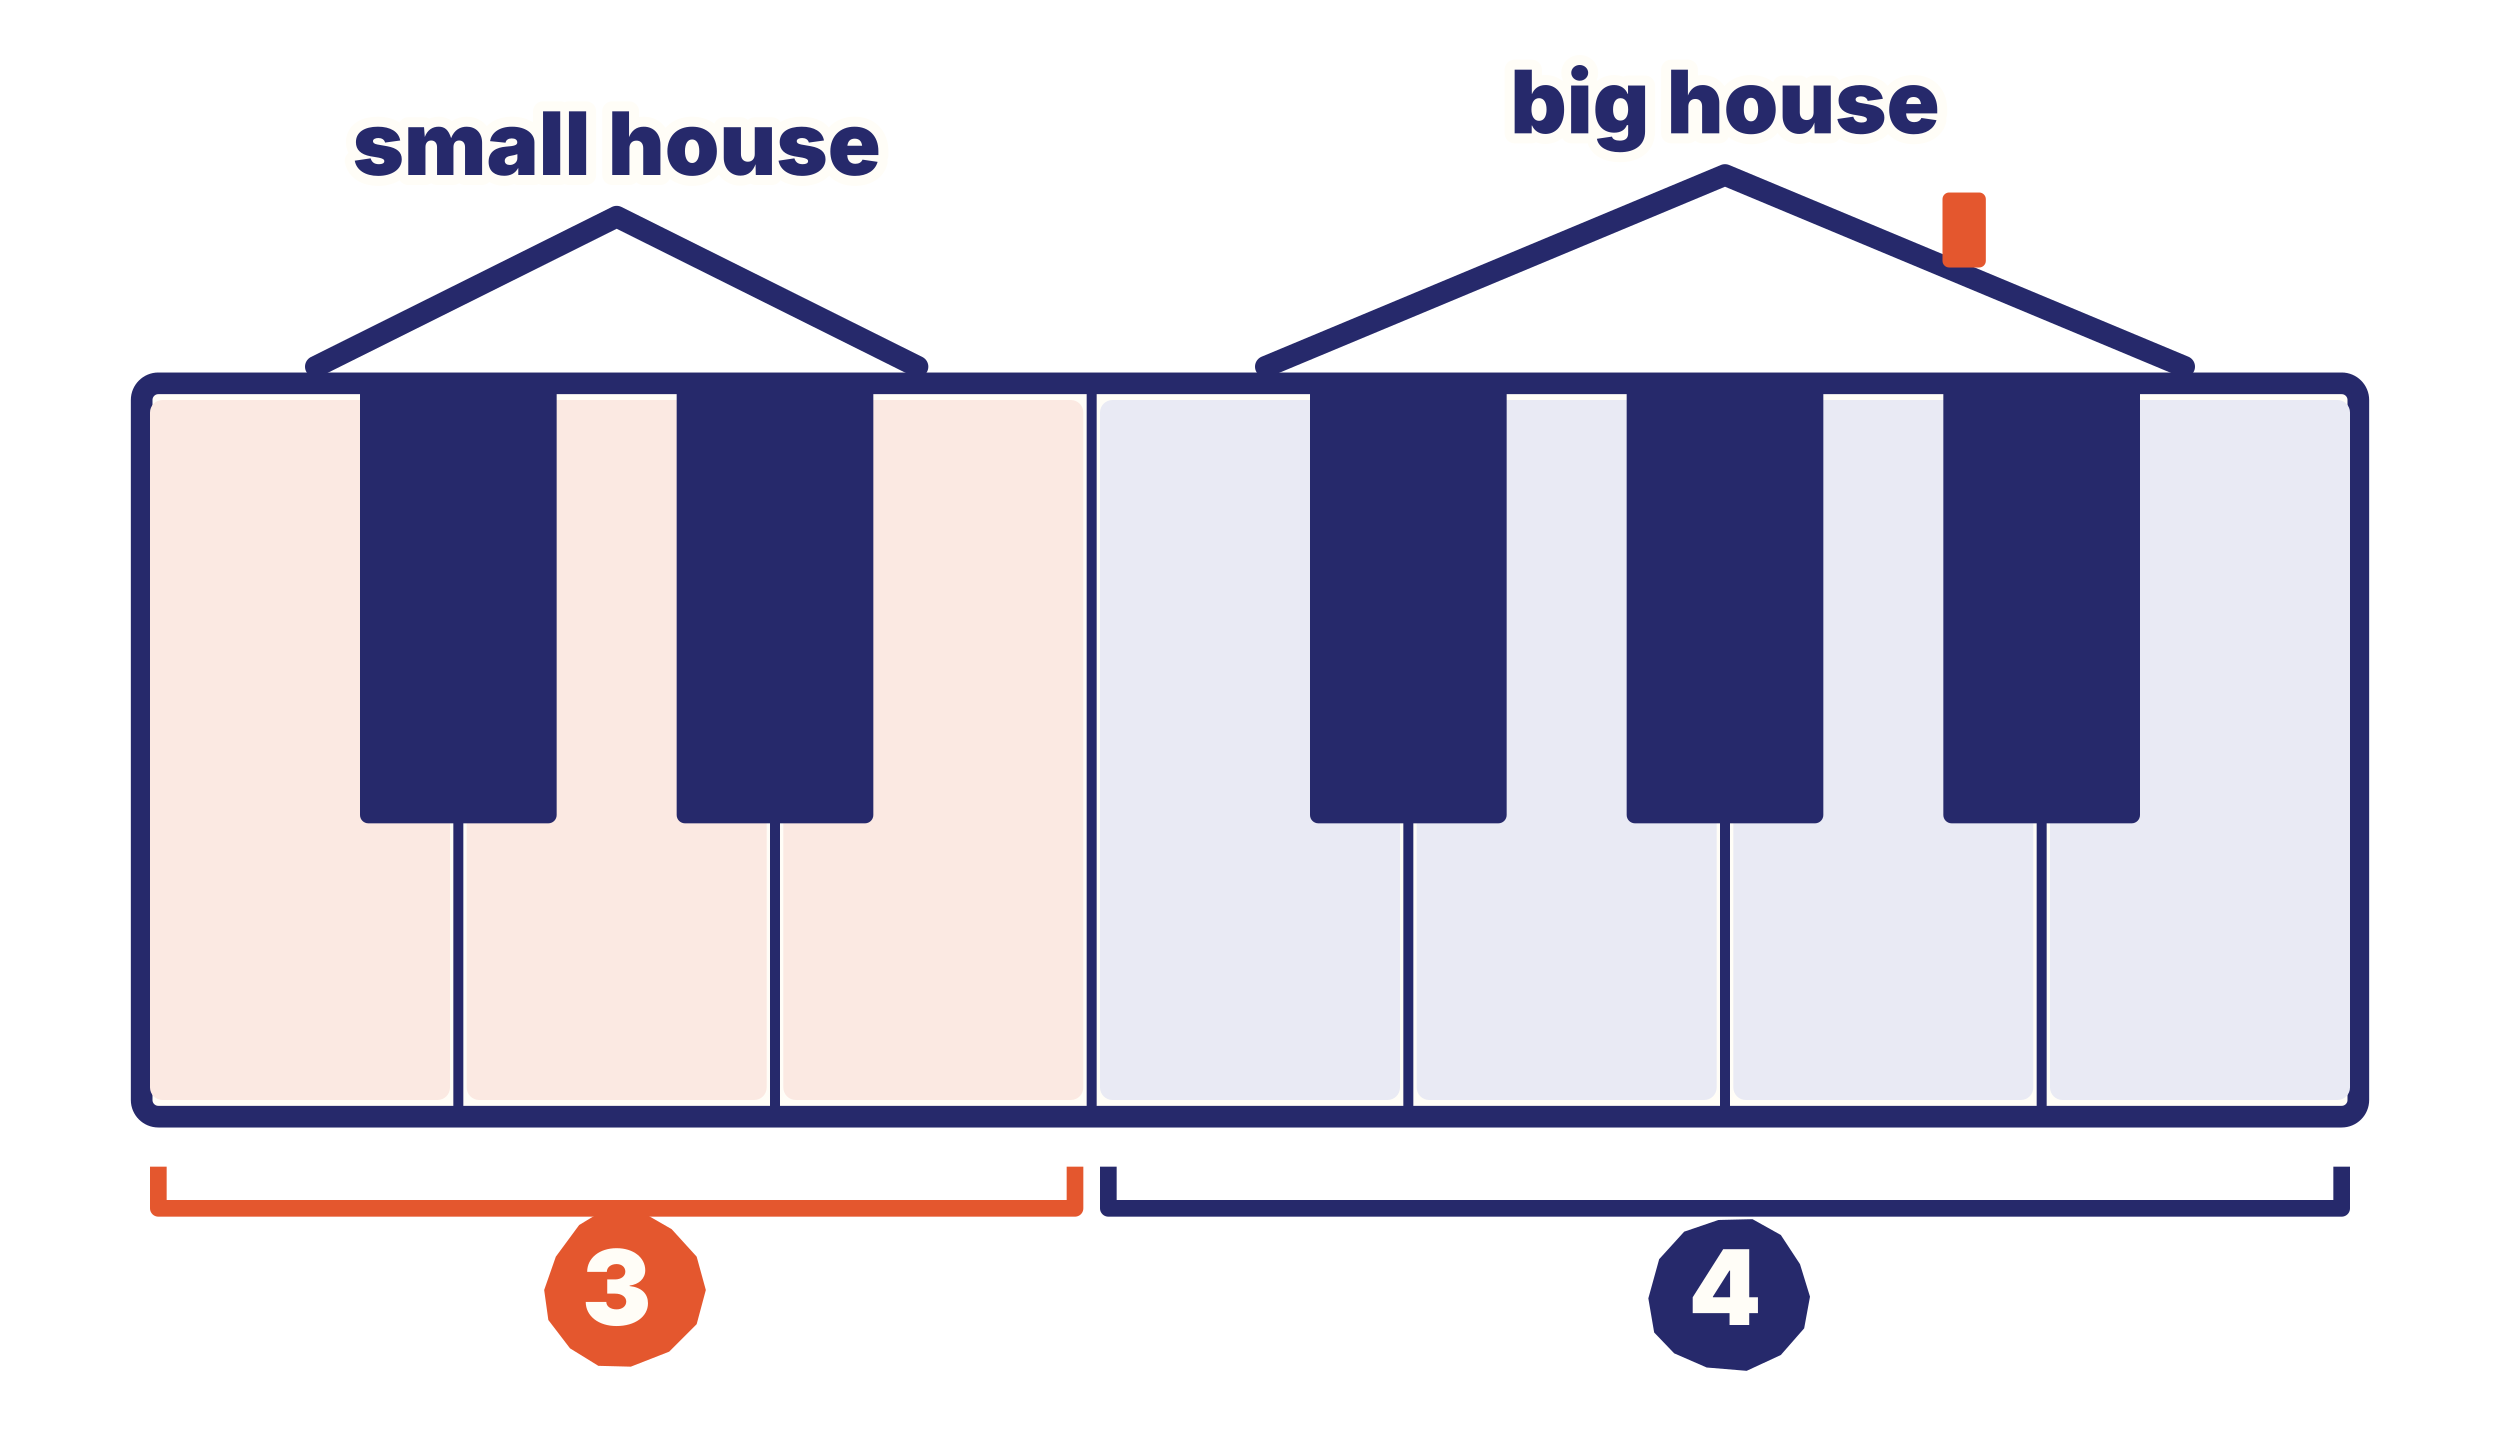
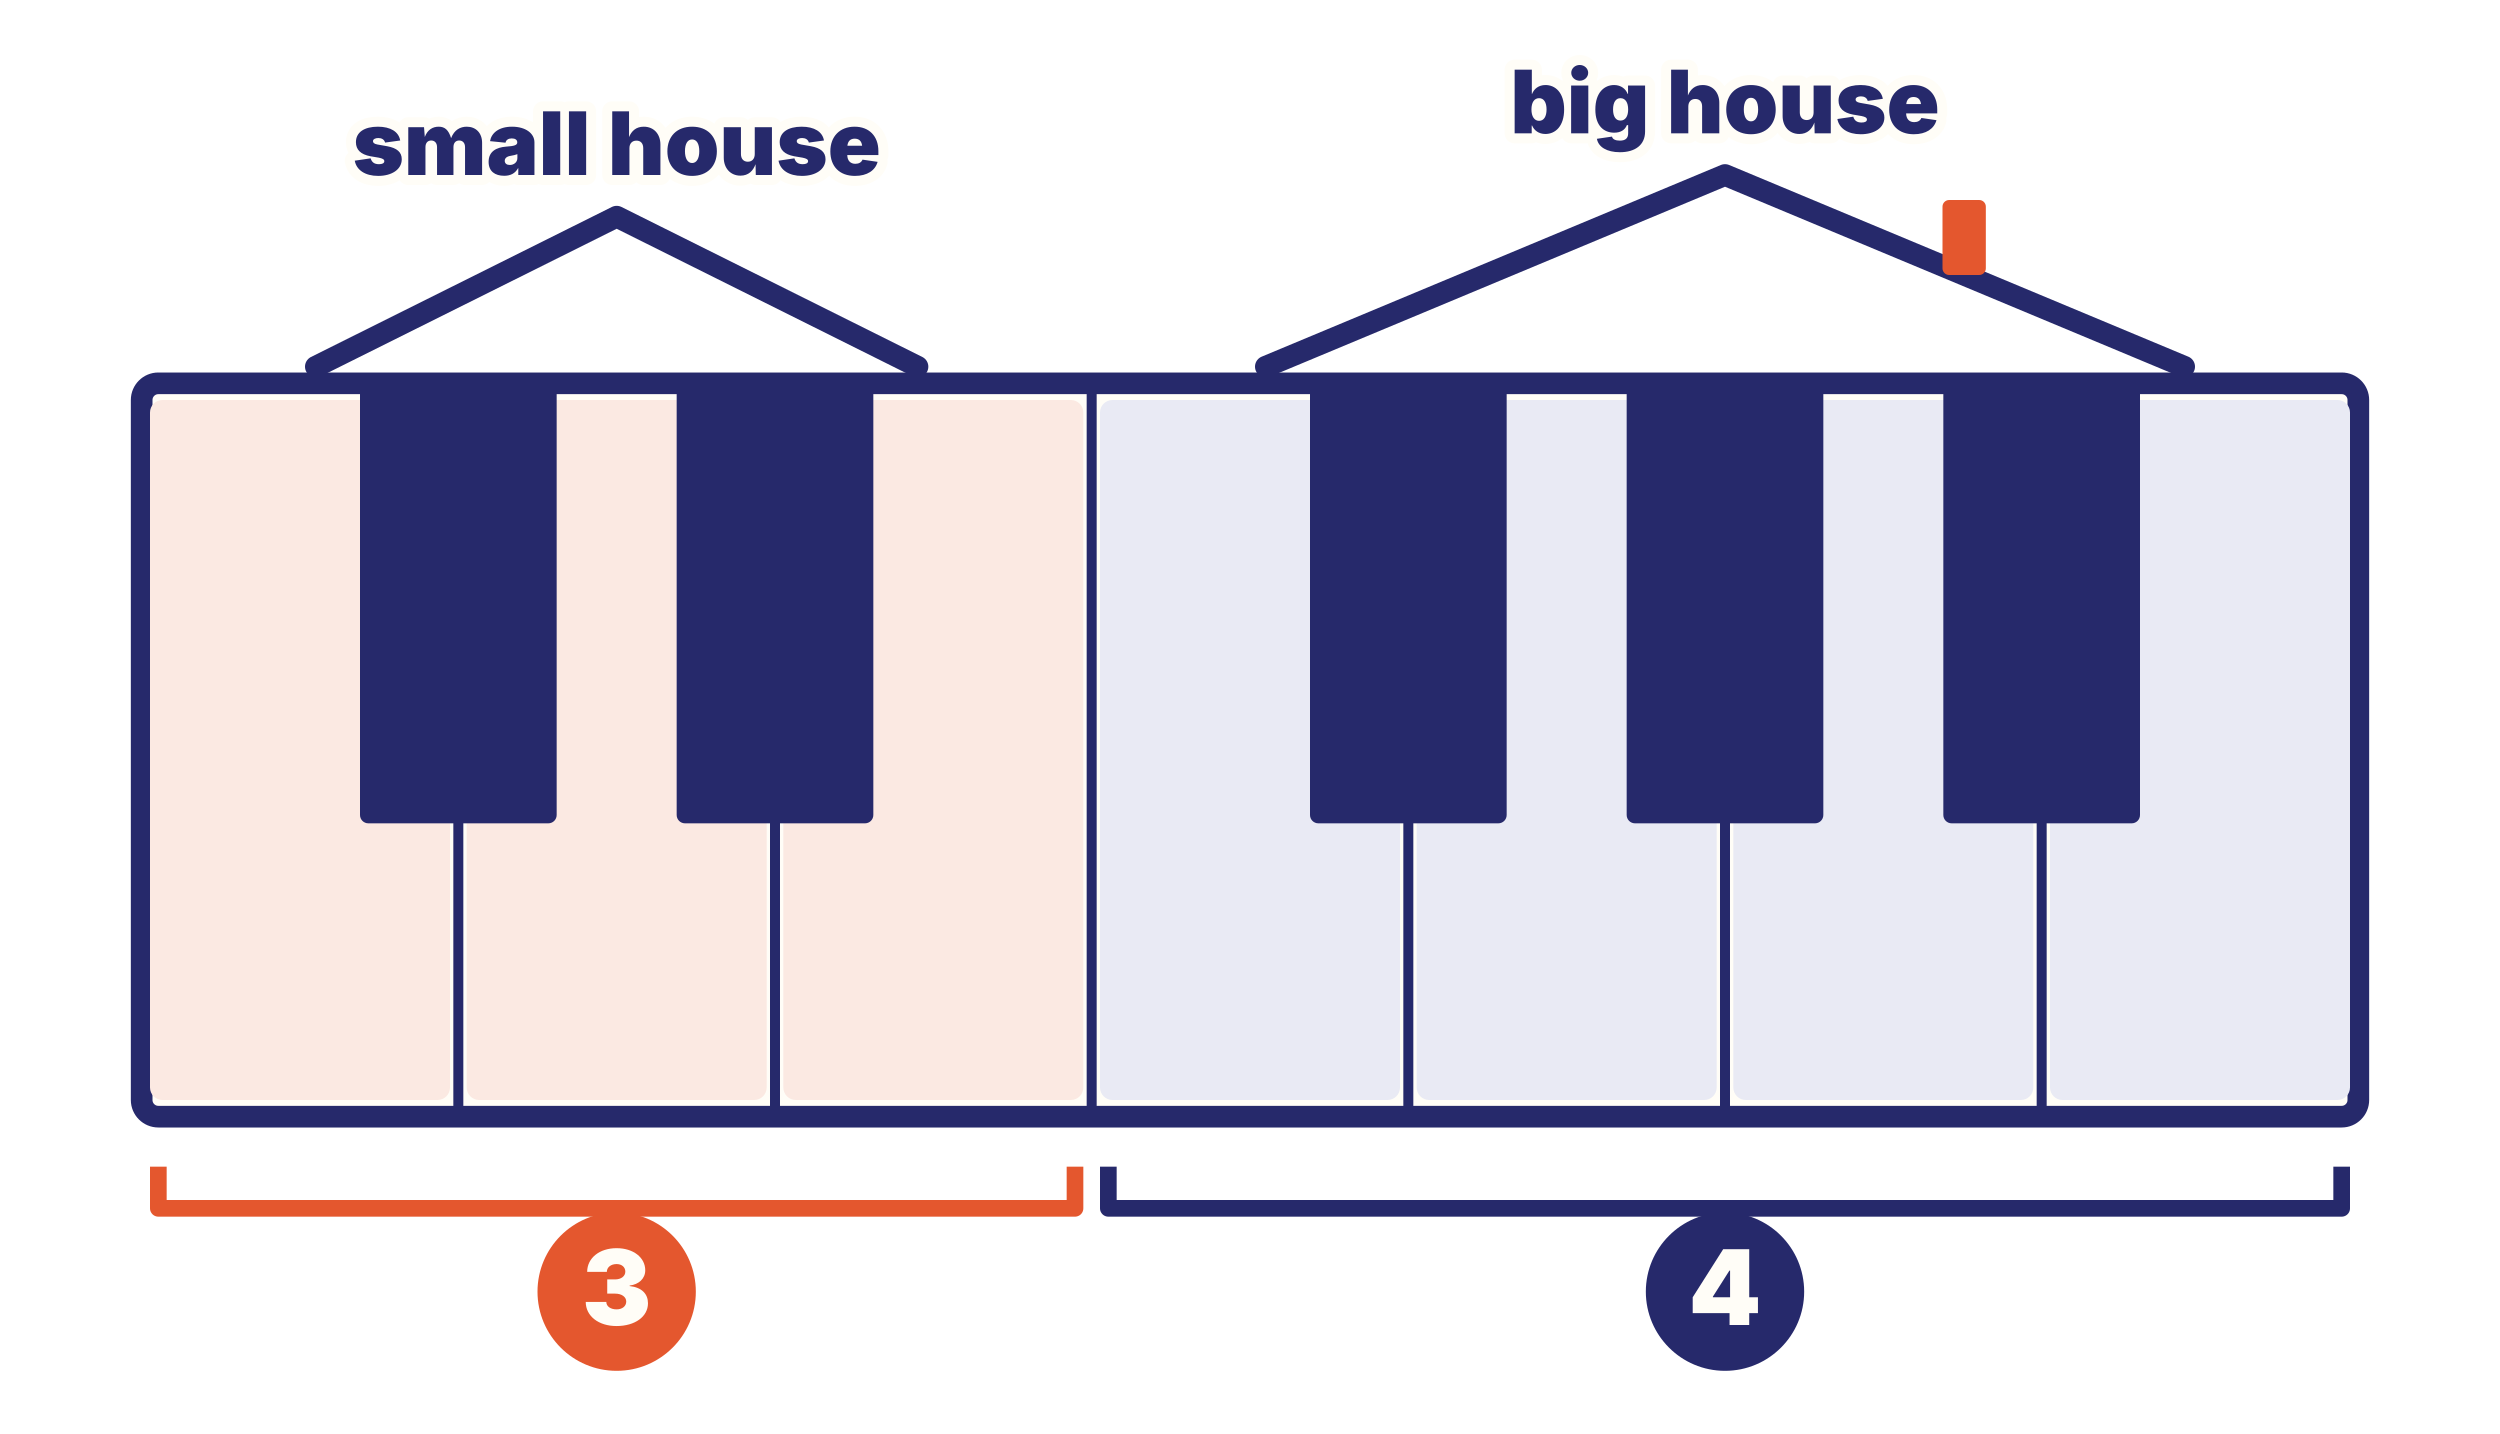
<svg xmlns="http://www.w3.org/2000/svg" viewBox="0 -10 300 172" width="600" height="344">
  <defs>
    <pattern id="penh4" width="3.2" height="3.2" patternUnits="userSpaceOnUse" patternTransform="rotate(40)">
      <rect width="3.2" height="3.2" fill="#fffdf7" />
      <line x1="0" y1="0" x2="0" y2="3.2" stroke="#26296b" stroke-width="1.15" />
    </pattern>
  </defs>
  <rect x="17" y="36" width="266" height="88" rx="2" fill="#fffdf7" stroke="#26296b" stroke-width="2.6" />
  <rect x="18" y="38" width="36" height="84" rx="1.5" fill="#fbe9e2" />
  <rect x="56" y="38" width="36" height="84" rx="1.5" fill="#fbe9e2" />
  <rect x="94" y="38" width="36" height="84" rx="1.5" fill="#fbe9e2" />
  <rect x="132" y="38" width="36" height="84" rx="1.5" fill="#e9eaf4" />
  <rect x="170" y="38" width="36" height="84" rx="1.5" fill="#e9eaf4" />
  <rect x="208" y="38" width="36" height="84" rx="1.5" fill="#e9eaf4" />
  <rect x="246" y="38" width="36" height="84" rx="1.5" fill="#e9eaf4" />
  <line x1="55" y1="36" x2="55" y2="124" fill="none" stroke="#26296b" stroke-width="1.2" stroke-linecap="round" />
  <line x1="93" y1="36" x2="93" y2="124" fill="none" stroke="#26296b" stroke-width="1.2" stroke-linecap="round" />
  <line x1="131" y1="36" x2="131" y2="124" fill="none" stroke="#26296b" stroke-width="1.2" stroke-linecap="round" />
  <line x1="169" y1="36" x2="169" y2="124" fill="none" stroke="#26296b" stroke-width="1.2" stroke-linecap="round" />
  <line x1="207" y1="36" x2="207" y2="124" fill="none" stroke="#26296b" stroke-width="1.2" stroke-linecap="round" />
  <line x1="245" y1="36" x2="245" y2="124" fill="none" stroke="#26296b" stroke-width="1.2" stroke-linecap="round" />
  <rect x="43.2" y="36" width="23.6" height="52.8" rx="1" fill="#26296b" />
  <rect x="81.2" y="36" width="23.6" height="52.8" rx="1" fill="#26296b" />
  <rect x="157.2" y="36" width="23.6" height="52.8" rx="1" fill="#26296b" />
  <rect x="195.2" y="36" width="23.6" height="52.8" rx="1" fill="#26296b" />
  <rect x="233.2" y="36" width="23.6" height="52.8" rx="1" fill="#26296b" />
  <polyline points="37.9,34 74,16 110.1,34" fill="none" stroke="#26296b" stroke-width="2.6" stroke-linecap="round" stroke-linejoin="round" />
  <text x="74" y="11" text-anchor="middle" font-size="10.5" font-weight="900" fill="#26296b" font-family="Inter,sans-serif" stroke="#fffdf7" stroke-width="2.4" stroke-linejoin="round" paint-order="stroke">small house</text>
  <polyline points="151.9,34 207,11 262.1,34" fill="none" stroke="#26296b" stroke-width="2.6" stroke-linecap="round" stroke-linejoin="round" />
-   <g transform="translate(0 -0.9)">
-     <rect x="233.1" y="14" width="5.2" height="9" rx="0.8" fill="#e4572e" />
-   </g>
+   <rect x="233.1" y="14" width="5.2" height="9" rx="0.8" fill="#e4572e" />
  <text x="207" y="6" text-anchor="middle" font-size="10.5" font-weight="900" fill="#26296b" font-family="Inter,sans-serif" stroke="#fffdf7" stroke-width="2.4" stroke-linejoin="round" paint-order="stroke">big house</text>
  <path d="M19,130 L19,135 L129,135 L129,130" fill="none" stroke="#e4572e" stroke-width="2" stroke-linejoin="round" />
-   <path d="M65.3 144.8L65.8 148.4L68.4 151.8L71.8 153.9L75.7 154L80.3 152.2L83.6 148.9L84.7 144.8L83.6 140.8L80.6 137.5L76.6 135.2L72.8 135L69.5 137L66.7 140.8Z" fill="#e4572e" />
+   <ellipse cx="74" cy="145" rx="9.5" ry="9.5" fill="#e4572e" />
  <text x="74" y="149" text-anchor="middle" font-size="12.5" font-weight="900" fill="#fffdf7" font-family="Inter,sans-serif">3</text>
  <path d="M133,130 L133,135 L281,135 L281,130" fill="none" stroke="#26296b" stroke-width="2" stroke-linejoin="round" />
-   <path d="M197.8 145.8L198.5 149.9L200.9 152.4L204.8 154.1L209.6 154.5L213.7 152.6L216.5 149.4L217.2 145.6L216 141.7L213.7 138.2L210.3 136.3L206.2 136.4L202.1 137.8L199.1 141.1Z" fill="#26296b" />
+   <ellipse cx="207" cy="145" rx="9.5" ry="9.5" fill="#26296b" />
  <text x="207" y="149" text-anchor="middle" font-size="12.5" font-weight="900" fill="#fffdf7" font-family="Inter,sans-serif">4</text>
</svg>
